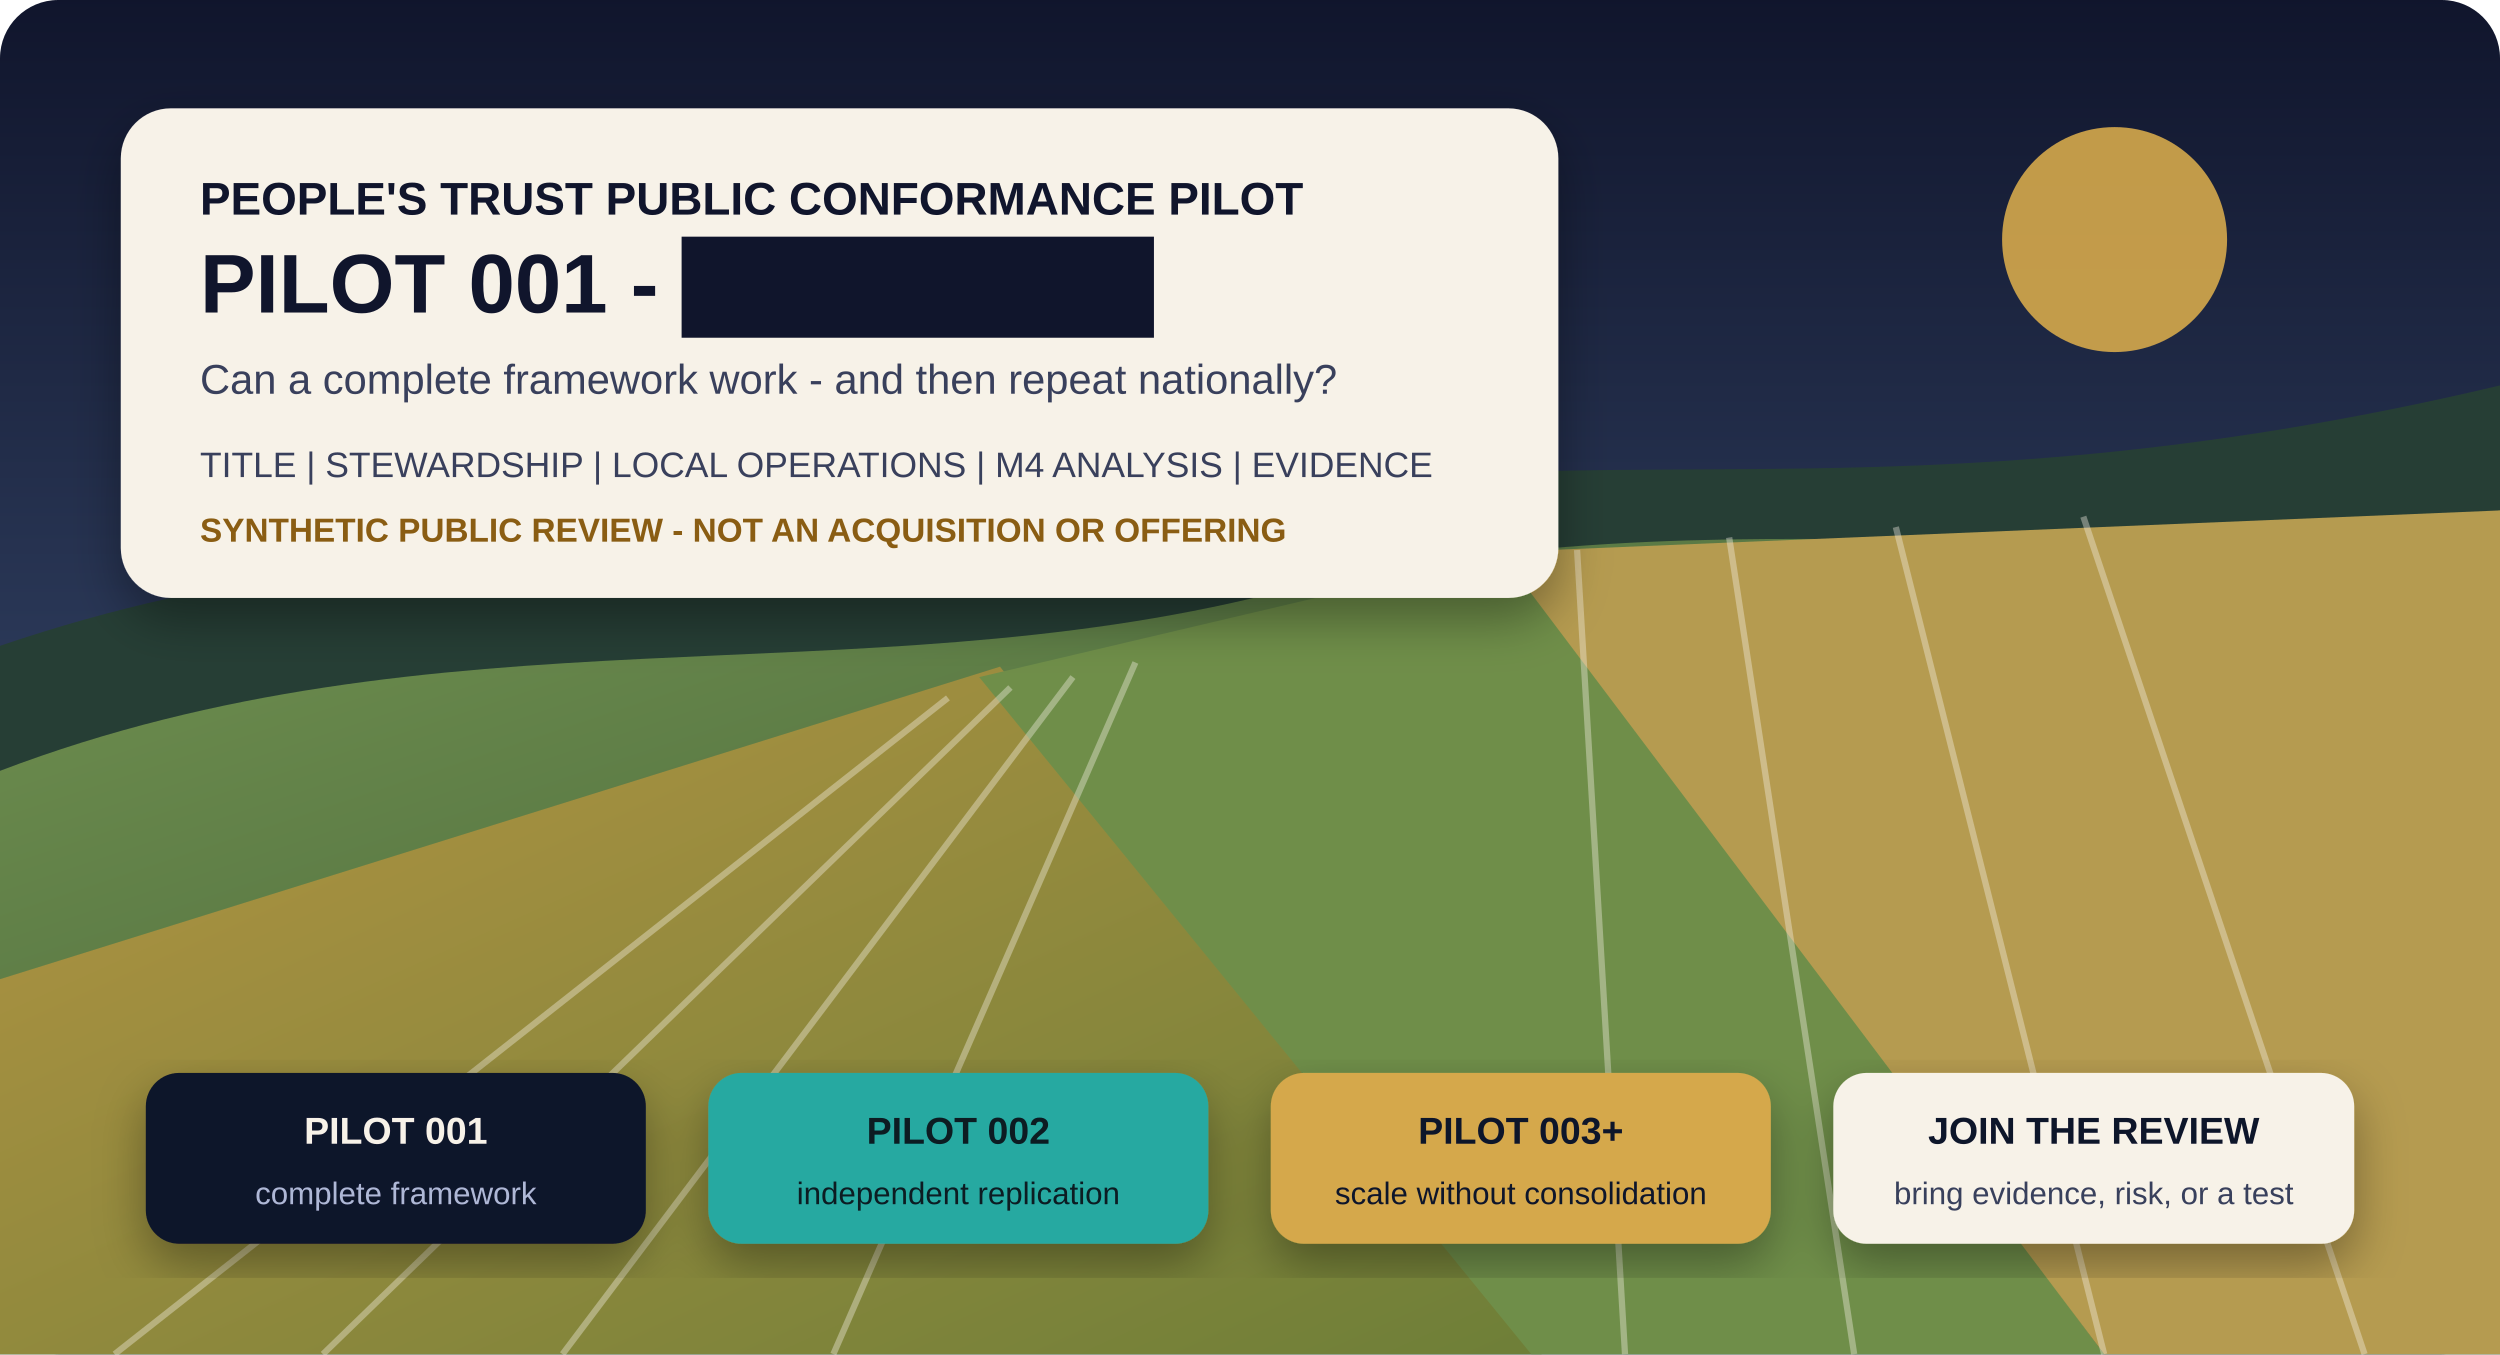
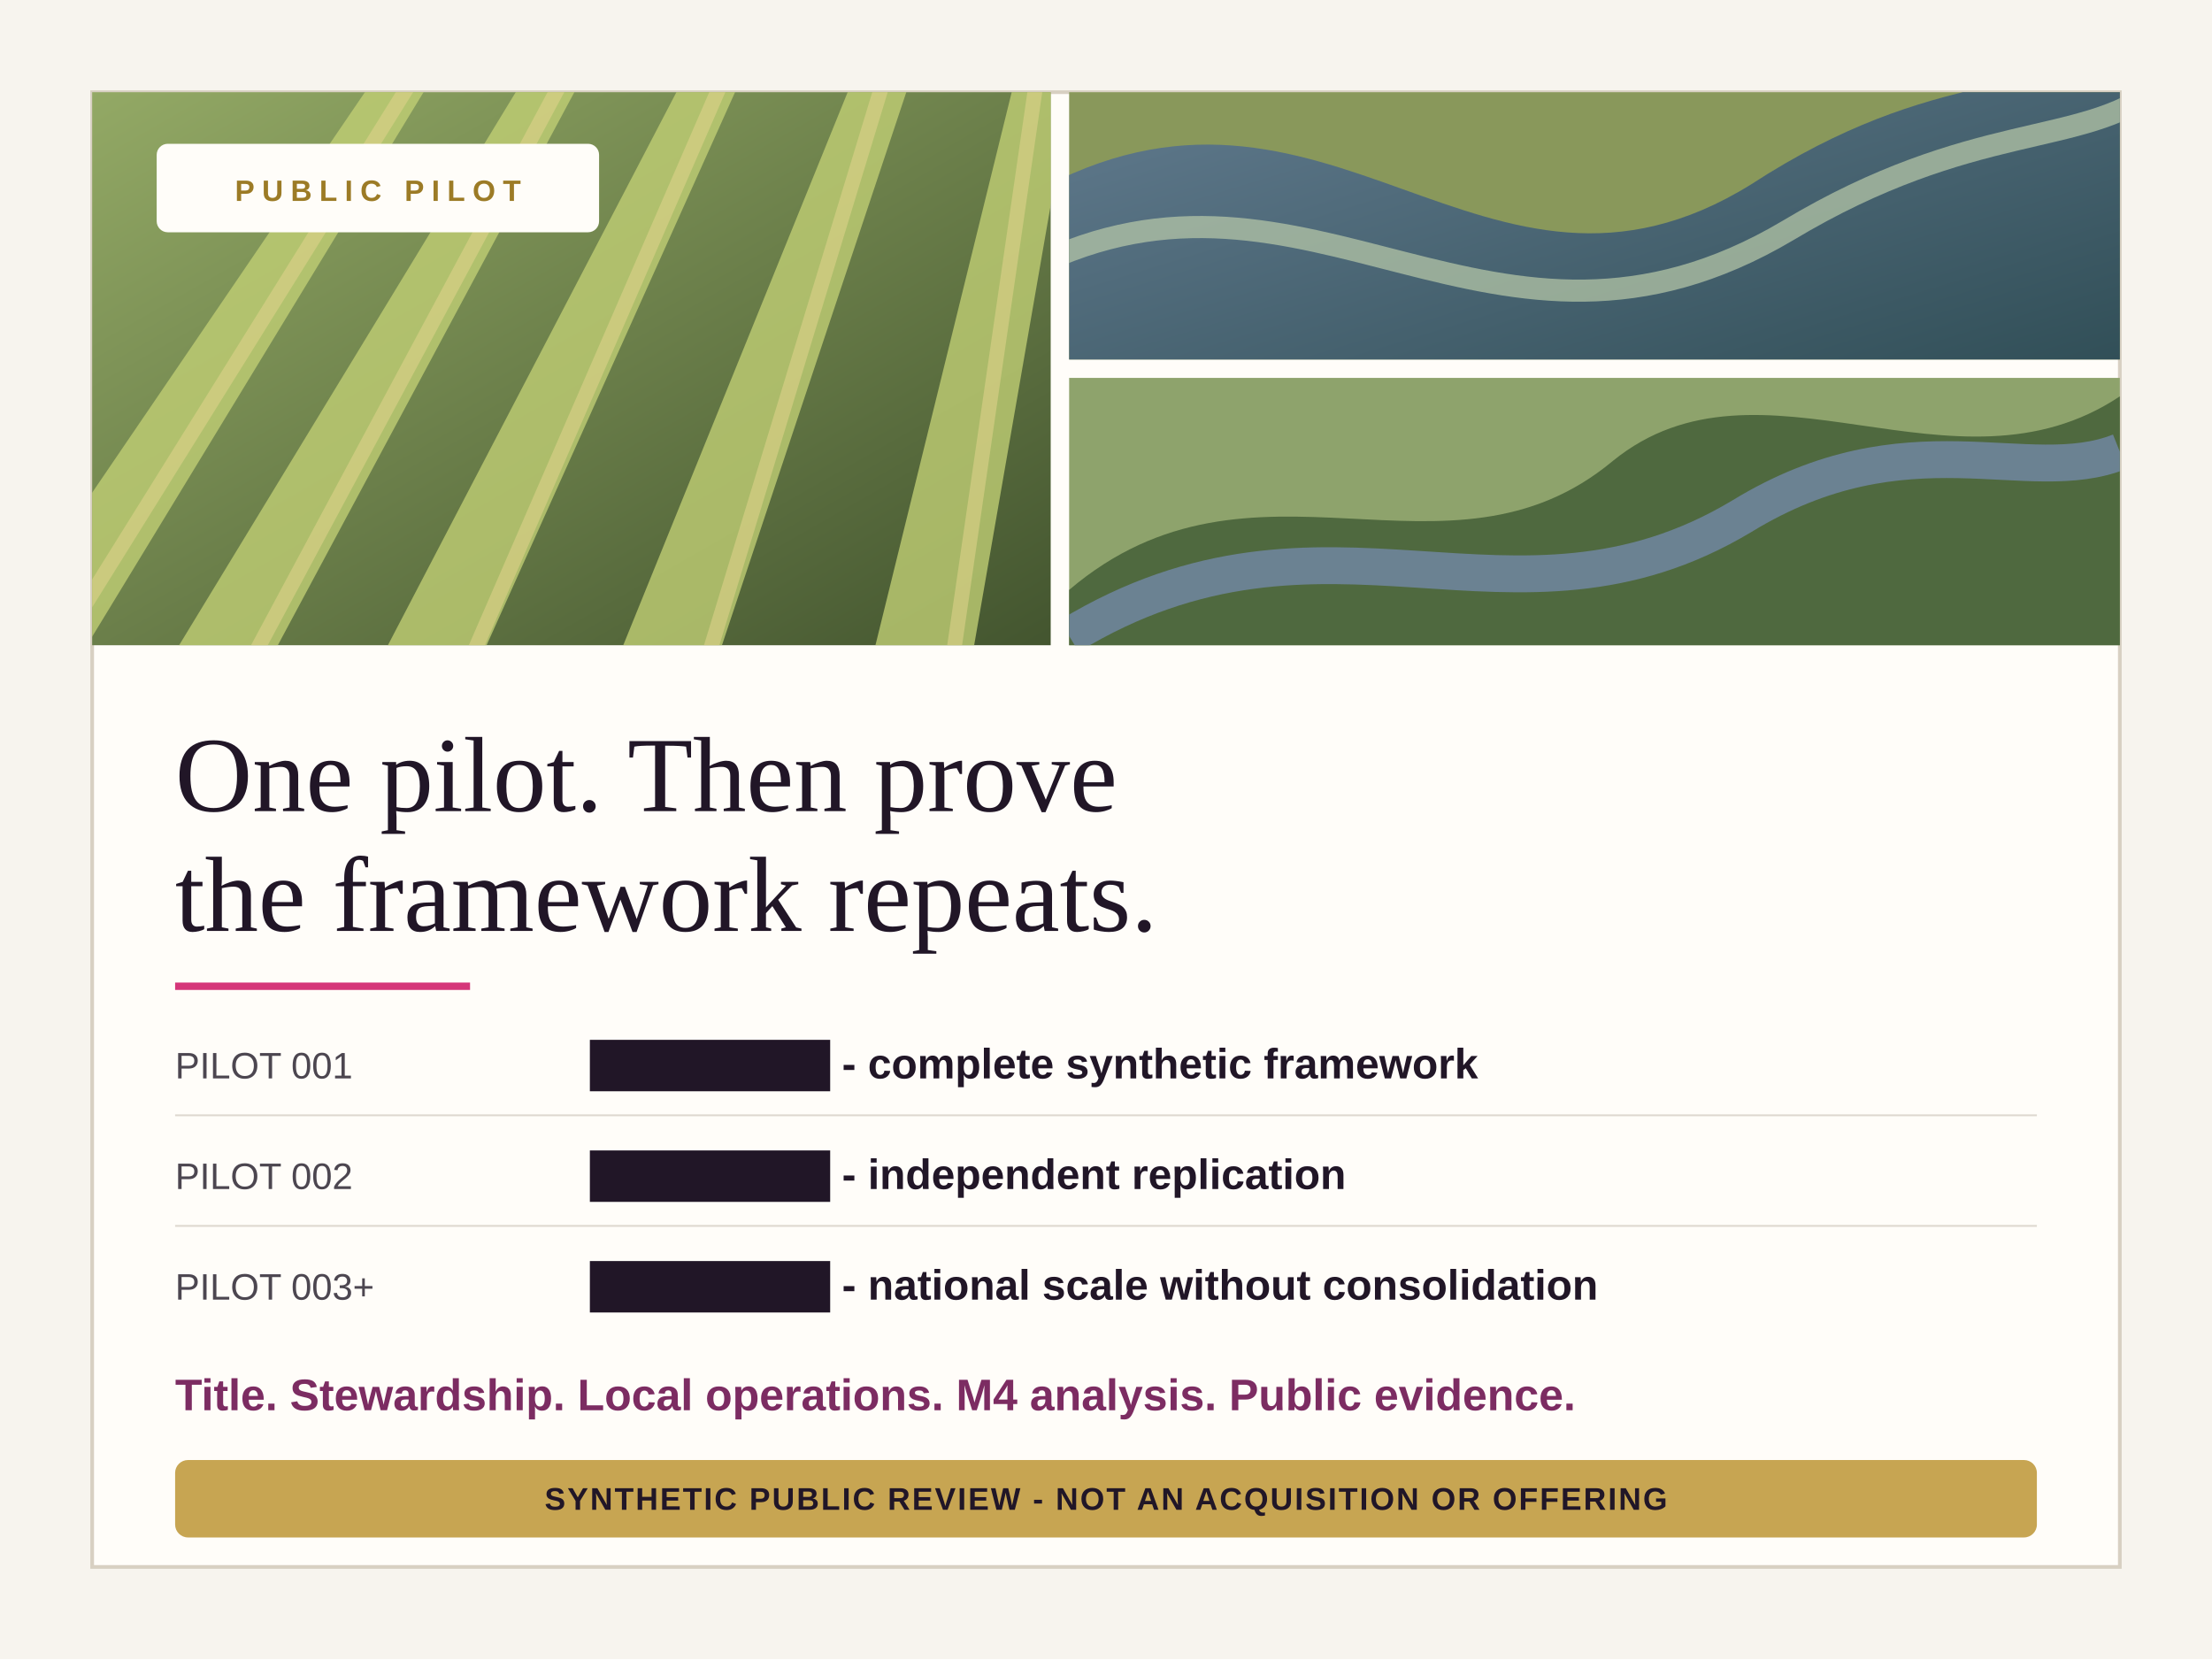
- <svg xmlns="http://www.w3.org/2000/svg" width="1200" height="650" viewBox="0 0 1200 650" role="img" aria-labelledby="title desc">
+ <svg xmlns="http://www.w3.org/2000/svg" width="1200" height="900" viewBox="0 0 1200 900" role="img" aria-labelledby="title desc">
  <defs>
-     <linearGradient id="sky" x1="0" y1="0" x2="0" y2="1">
-       <stop offset="0" stop-color="#10152c" />
-       <stop offset="1" stop-color="#465d85" />
+     <linearGradient id="field" x1="0" y1="0" x2="1" y2="1">
+       <stop offset="0" stop-color="#93a965" />
+       <stop offset="1" stop-color="#43552f" />
    </linearGradient>
-     <linearGradient id="fieldA" x1="0" y1="0" x2="1" y2="1">
-       <stop offset="0" stop-color="#b49442" />
-       <stop offset="1" stop-color="#6e7f38" />
+     <linearGradient id="water" x1="0" y1="0" x2="1" y2="1">
+       <stop offset="0" stop-color="#667f94" />
+       <stop offset="1" stop-color="#2f4d55" />
    </linearGradient>
-     <linearGradient id="fieldB" x1="0" y1="0" x2="1" y2="1">
-       <stop offset="0" stop-color="#729250" />
-       <stop offset="1" stop-color="#304e31" />
-     </linearGradient>
-     <filter id="shadow" x="-20%" y="-20%" width="140%" height="140%">
-       <feDropShadow dx="0" dy="10" stdDeviation="12" flood-color="#000000" flood-opacity=".35" />
-     </filter>
+     <clipPath id="topLeft">
+       <rect x="50" y="50" width="520" height="300" />
+     </clipPath>
+     <clipPath id="topRight">
+       <rect x="580" y="50" width="570" height="145" />
+     </clipPath>
+     <clipPath id="bottomRight">
+       <rect x="580" y="205" width="570" height="145" />
+     </clipPath>
  </defs>
-   <rect width="1200" height="650" rx="28" fill="url(#sky)" />
-   <circle cx="1015" cy="115" r="54" fill="#d5a84b" opacity=".9" />
-   <path d="M0 310 C220 235 395 285 570 245 C760 202 905 255 1200 185 V650 H0 Z" fill="#263e35" />
-   <path d="M0 370 C210 290 410 335 610 285 C830 230 1030 285 1200 245 V650 H0 Z" fill="url(#fieldB)" />
-   <path d="M0 470 L480 320 L740 650 H0 Z" fill="url(#fieldA)" />
-   <path d="M470 325 L725 265 L1010 650 H735 Z" fill="#6f8e49" />
-   <path d="M720 265 L1200 245 V650 H1010 Z" fill="#b59b50" />
-   <g opacity=".38" stroke="#f7f2e8" stroke-width="3">
-     <path d="M55 650 L455 335" />
-     <path d="M155 650 L485 330" />
-     <path d="M270 650 L515 325" />
-     <path d="M400 650 L545 318" />
-     <path d="M780 650 L757 264" />
-     <path d="M890 650 L830 258" />
-     <path d="M1010 650 L910 253" />
-     <path d="M1135 650 L1000 248" />
+   <rect width="1200" height="900" fill="#f7f4ee" />
+   <rect x="50" y="50" width="1100" height="800" fill="#fffdf9" stroke="#d8d0c2" stroke-width="2" />
+   <g clip-path="url(#topLeft)">
+     <rect x="50" y="50" width="520" height="300" fill="url(#field)" />
+     <path d="M-20 370 L215 25 L245 25 L35 370 Z M85 370 L295 25 L325 25 L140 370 Z M200 370 L380 25 L410 25 L255 370 Z M330 370 L470 25 L500 25 L385 370 Z M470 370 L555 25 L585 25 L525 370 Z" fill="#c2cf75" opacity=".78" />
+     <path d="M20 370 L235 25 M130 370 L315 25 M250 370 L400 25 M380 370 L485 25 M515 370 L565 25" stroke="#e1d48c" stroke-width="8" opacity=".55" />
  </g>
-   <rect x="58" y="52" width="690" height="235" rx="24" fill="#f7f2e8" filter="url(#shadow)" />
-   <text x="96" y="103" fill="#10152c" font-family="Arial, sans-serif" font-size="22" font-weight="700">PEOPLE'S TRUST PUBLIC CONFORMANCE PILOT</text>
-   <text x="96" y="150" fill="#10152c" font-family="Arial, sans-serif" font-size="40" font-weight="700">PILOT 001 - ████████</text>
-   <text x="96" y="189" fill="#39405c" font-family="Arial, sans-serif" font-size="20">Can a complete framework work - and then repeat nationally?</text>
-   <text x="96" y="229" fill="#39405c" font-family="Arial, sans-serif" font-size="17">TITLE  |  STEWARDSHIP  |  LOCAL OPERATIONS  |  M4 ANALYSIS  |  EVIDENCE</text>
-   <text x="96" y="260" fill="#8a5d13" font-family="Arial, sans-serif" font-size="16" font-weight="700">SYNTHETIC PUBLIC REVIEW - NOT AN ACQUISITION OR OFFERING</text>
-   <g font-family="Arial, sans-serif" text-anchor="middle" filter="url(#shadow)">
-     <rect x="70" y="515" width="240" height="82" rx="16" fill="#10152c" />
-     <text x="190" y="549" fill="#f7f2e8" font-size="18" font-weight="700">PILOT 001</text>
-     <text x="190" y="578" fill="#aeb8d6" font-size="15">complete framework</text>
-     <rect x="340" y="515" width="240" height="82" rx="16" fill="#28a9a1" />
-     <text x="460" y="549" fill="#071e24" font-size="18" font-weight="700">PILOT 002</text>
-     <text x="460" y="578" fill="#071e24" font-size="15">independent replication</text>
-     <rect x="610" y="515" width="240" height="82" rx="16" fill="#d5a84b" />
-     <text x="730" y="549" fill="#10152c" font-size="18" font-weight="700">PILOT 003+</text>
-     <text x="730" y="578" fill="#10152c" font-size="15">scale without consolidation</text>
-     <rect x="880" y="515" width="250" height="82" rx="16" fill="#f7f2e8" />
-     <text x="1005" y="549" fill="#10152c" font-size="18" font-weight="700">JOIN THE REVIEW</text>
-     <text x="1005" y="578" fill="#39405c" font-size="15">bring evidence, risk, or a test</text>
+   <g clip-path="url(#topRight)">
+     <rect x="580" y="50" width="570" height="145" fill="#89985b" />
+     <path d="M560 105 C720 15 805 190 950 100 C1050 35 1110 52 1170 20 V205 H560 Z" fill="url(#water)" />
+     <path d="M560 145 C710 70 810 220 970 125 C1070 65 1130 80 1170 48" fill="none" stroke="#b9cbaa" stroke-width="12" opacity=".7" />
  </g>
+   <g clip-path="url(#bottomRight)">
+     <rect x="580" y="205" width="570" height="145" fill="#8ea36c" />
+     <path d="M580 320 C680 235 785 325 875 250 C955 185 1060 275 1150 215 V365 H580 Z" fill="#4f693f" />
+     <path d="M580 345 C720 260 820 355 945 280 C1035 225 1100 265 1150 245" fill="none" stroke="#6b8292" stroke-width="20" />
+   </g>
+   <rect x="85" y="78" width="240" height="48" rx="6" fill="#fffdf9" />
+   <text x="205" y="109" text-anchor="middle" fill="#9c7b26" font-family="Arial, sans-serif" font-size="16" font-weight="700" letter-spacing="4">PUBLIC PILOT</text>
+   <text x="95" y="440" fill="#211627" font-family="Georgia, 'Times New Roman', serif" font-size="58">One pilot. Then prove</text>
+   <text x="95" y="505" fill="#211627" font-family="Georgia, 'Times New Roman', serif" font-size="58">the framework repeats.</text>
+   <line x1="95" y1="535" x2="255" y2="535" stroke="#d53679" stroke-width="4" />
+   <text x="95" y="585" fill="#4c4650" font-family="Arial, sans-serif" font-size="20">PILOT 001</text>
+   <text x="320" y="585" fill="#211627" font-family="Arial, sans-serif" font-size="23" font-weight="700">████████ - complete synthetic framework</text>
+   <line x1="95" y1="605" x2="1105" y2="605" stroke="#ded8cf" />
+   <text x="95" y="645" fill="#4c4650" font-family="Arial, sans-serif" font-size="20">PILOT 002</text>
+   <text x="320" y="645" fill="#211627" font-family="Arial, sans-serif" font-size="23" font-weight="700">████████ - independent replication</text>
+   <line x1="95" y1="665" x2="1105" y2="665" stroke="#ded8cf" />
+   <text x="95" y="705" fill="#4c4650" font-family="Arial, sans-serif" font-size="20">PILOT 003+</text>
+   <text x="320" y="705" fill="#211627" font-family="Arial, sans-serif" font-size="23" font-weight="700">████████ - national scale without consolidation</text>
+   <text x="95" y="765" fill="#7c2c62" font-family="Arial, sans-serif" font-size="24" font-weight="700">Title. Stewardship. Local operations. M4 analysis. Public evidence.</text>
+   <rect x="95" y="792" width="1010" height="42" rx="7" fill="#c7a552" />
+   <text x="600" y="819" text-anchor="middle" fill="#211627" font-family="Arial, sans-serif" font-size="17" font-weight="700" letter-spacing="1">SYNTHETIC PUBLIC REVIEW - NOT AN ACQUISITION OR OFFERING</text>
</svg>
